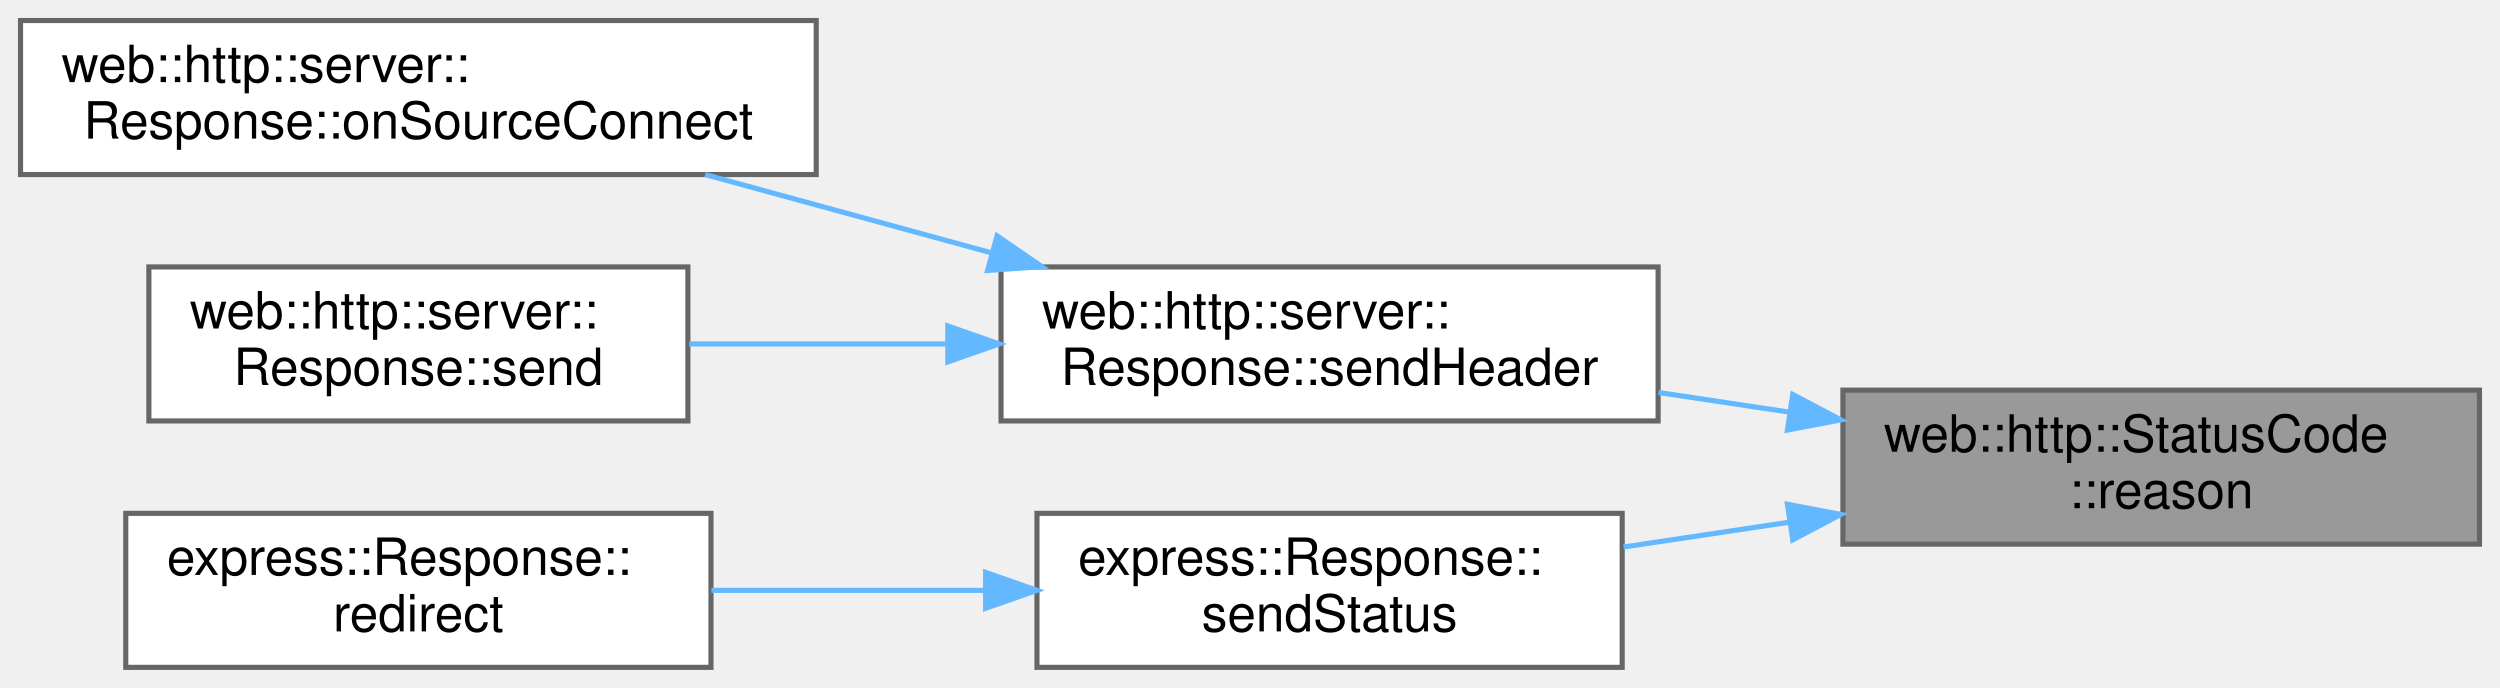
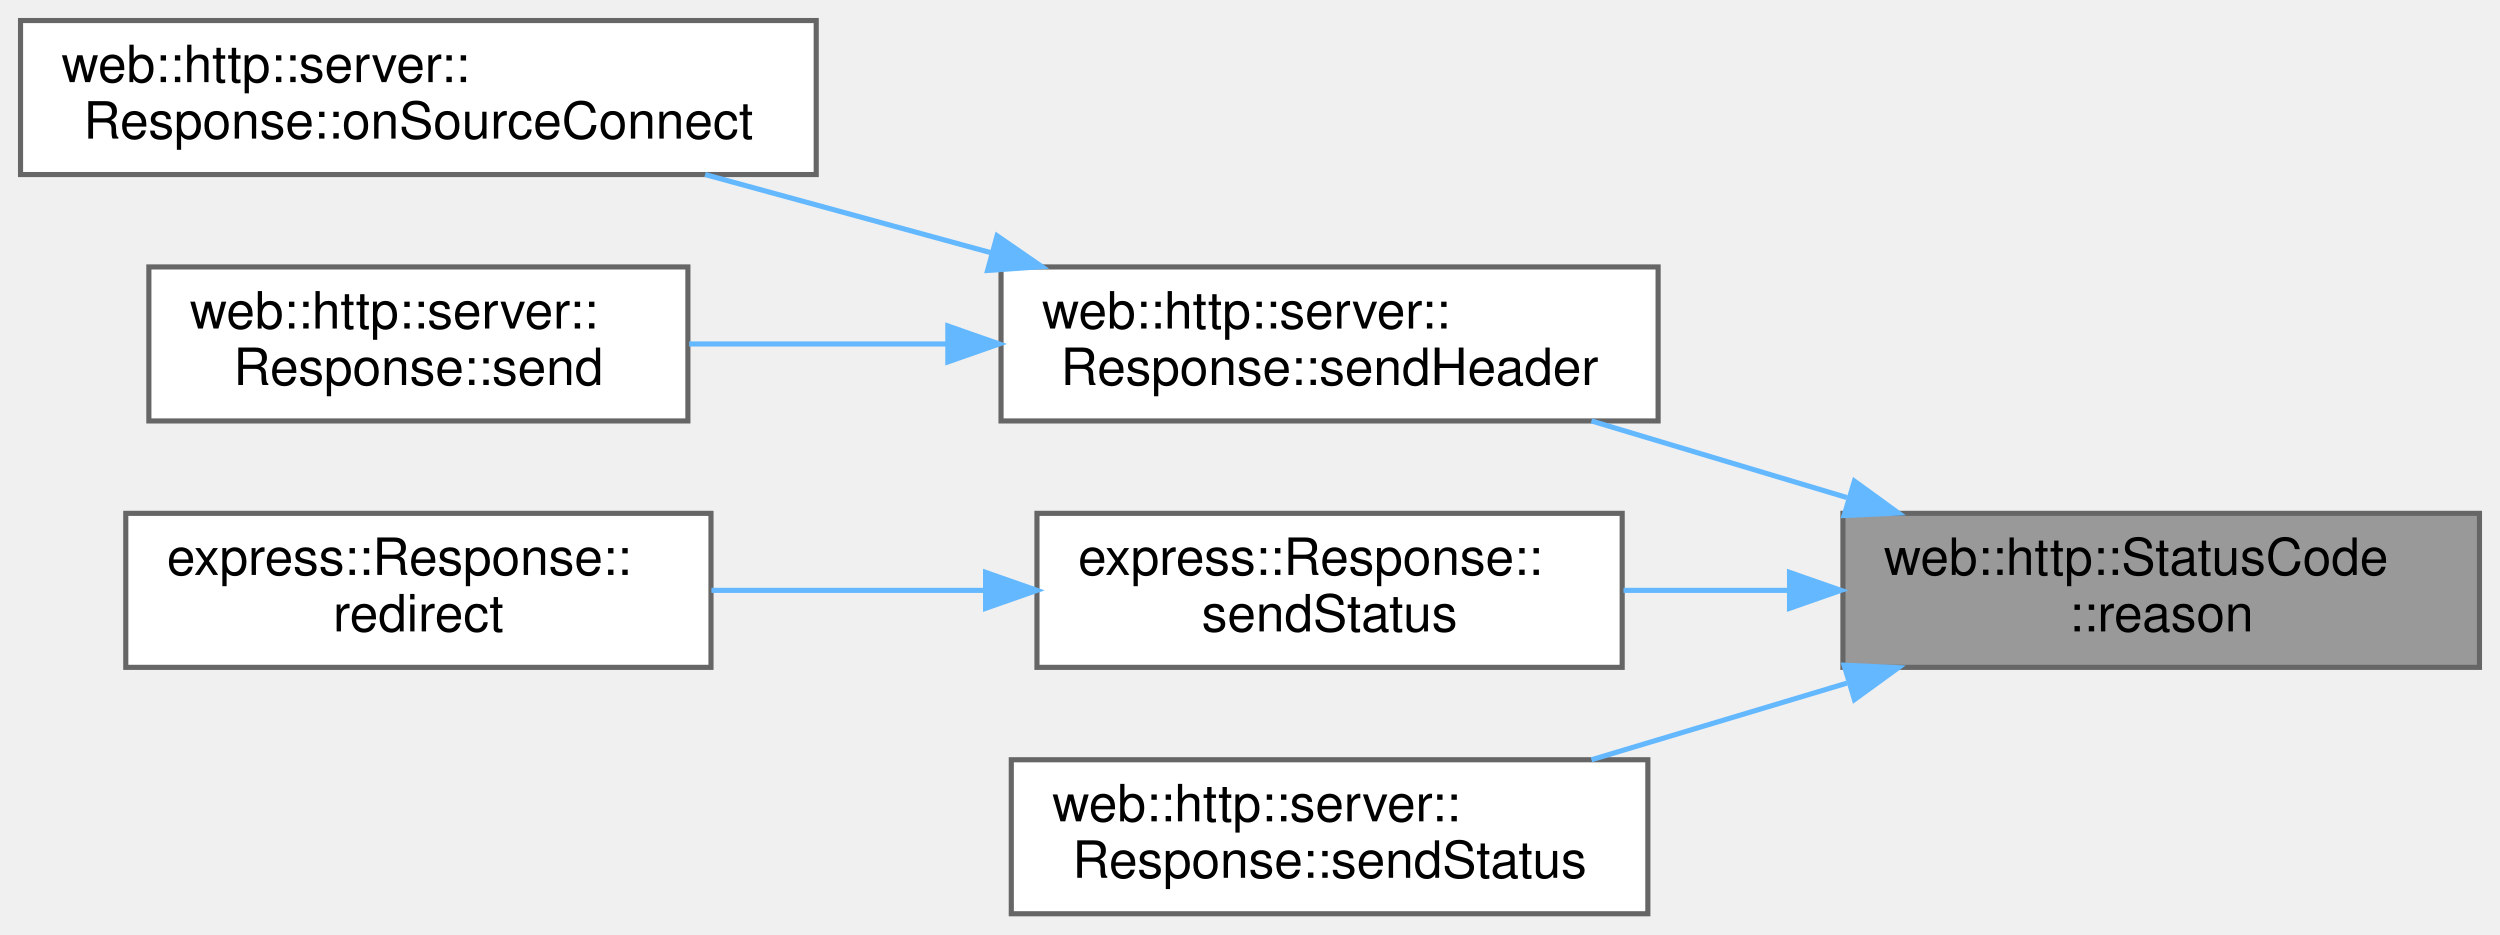
- <svg xmlns="http://www.w3.org/2000/svg" xmlns:xlink="http://www.w3.org/1999/xlink" width="487pt" height="134pt" viewBox="0.00 0.00 487.00 134.00">
-   <g id="graph0" class="graph" transform="scale(1 1) rotate(0) translate(4 130)">
+ <svg xmlns="http://www.w3.org/2000/svg" xmlns:xlink="http://www.w3.org/1999/xlink" width="487pt" height="182pt" viewBox="0.00 0.00 487.00 182.00">
+   <g id="graph0" class="graph" transform="scale(1 1) rotate(0) translate(4 178)">
    <g id="Node000001" class="node">
      <g id="a_Node000001">
        <a xlink:title=" ">
-           <polygon fill="#999999" stroke="#666666" points="479,-54 355,-54 355,-24 479,-24 479,-54" />
-           <text text-anchor="start" x="363" y="-42" font-family="Helvetica,sans-Serif" font-size="10.00">web::http::StatusCode</text>
-           <text text-anchor="middle" x="417" y="-31" font-family="Helvetica,sans-Serif" font-size="10.00">::reason</text>
+           <polygon fill="#999999" stroke="#666666" points="479,-78 355,-78 355,-48 479,-48 479,-78" />
+           <text text-anchor="start" x="363" y="-66" font-family="Helvetica,sans-Serif" font-size="10.00">web::http::StatusCode</text>
+           <text text-anchor="middle" x="417" y="-55" font-family="Helvetica,sans-Serif" font-size="10.00">::reason</text>
        </a>
      </g>
    </g>
    <g id="Node000002" class="node">
      <g id="a_Node000002">
        <a xlink:href="classweb_1_1http_1_1server_1_1Response.html#a8f6c40b9d266cd754cd8d3e2612d22de" target="_top" xlink:title=" ">
-           <polygon fill="white" stroke="#666666" points="319,-78 191,-78 191,-48 319,-48 319,-78" />
-           <text text-anchor="start" x="199" y="-66" font-family="Helvetica,sans-Serif" font-size="10.00">web::http::server::</text>
-           <text text-anchor="middle" x="255" y="-55" font-family="Helvetica,sans-Serif" font-size="10.00">Response::sendHeader</text>
+           <polygon fill="white" stroke="#666666" points="319,-126 191,-126 191,-96 319,-96 319,-126" />
+           <text text-anchor="start" x="199" y="-114" font-family="Helvetica,sans-Serif" font-size="10.00">web::http::server::</text>
+           <text text-anchor="middle" x="255" y="-103" font-family="Helvetica,sans-Serif" font-size="10.00">Response::sendHeader</text>
        </a>
      </g>
    </g>
    <g id="edge1_Node000001_Node000002" class="edge">
      <g id="a_edge1_Node000001_Node000002">
        <a xlink:title=" ">
-           <path fill="none" stroke="#63b8ff" d="M344.67,-49.7C336.15,-50.98 327.49,-52.28 319.09,-53.54" />
-           <polygon fill="#63b8ff" stroke="#63b8ff" points="345.23,-53.16 354.6,-48.21 344.19,-46.23 345.23,-53.16" />
+           <path fill="none" stroke="#63b8ff" d="M355.78,-81.07C339.37,-85.99 321.78,-91.27 306.01,-96" />
+           <polygon fill="#63b8ff" stroke="#63b8ff" points="357.24,-84.28 365.81,-78.06 355.23,-77.58 357.24,-84.28" />
        </a>
      </g>
    </g>
    <g id="Node000005" class="node">
      <g id="a_Node000005">
        <a xlink:href="classexpress_1_1Response.html#aead1c666aafef5787f1824e5ea30efad" target="_top" xlink:title=" ">
-           <polygon fill="white" stroke="#666666" points="312,-30 198,-30 198,0 312,0 312,-30" />
-           <text text-anchor="start" x="206" y="-18" font-family="Helvetica,sans-Serif" font-size="10.00">express::Response::</text>
-           <text text-anchor="middle" x="255" y="-7" font-family="Helvetica,sans-Serif" font-size="10.00">sendStatus</text>
+           <polygon fill="white" stroke="#666666" points="312,-78 198,-78 198,-48 312,-48 312,-78" />
+           <text text-anchor="start" x="206" y="-66" font-family="Helvetica,sans-Serif" font-size="10.00">express::Response::</text>
+           <text text-anchor="middle" x="255" y="-55" font-family="Helvetica,sans-Serif" font-size="10.00">sendStatus</text>
        </a>
      </g>
    </g>
    <g id="edge4_Node000001_Node000005" class="edge">
      <g id="a_edge4_Node000001_Node000005">
        <a xlink:title=" ">
-           <path fill="none" stroke="#63b8ff" d="M344.7,-28.3C333.83,-26.67 322.74,-25.01 312.26,-23.44" />
-           <polygon fill="#63b8ff" stroke="#63b8ff" points="344.19,-31.77 354.6,-29.79 345.23,-24.84 344.19,-31.77" />
+           <path fill="none" stroke="#63b8ff" d="M344.37,-63C333.6,-63 322.64,-63 312.26,-63" />
+           <polygon fill="#63b8ff" stroke="#63b8ff" points="344.6,-66.5 354.6,-63 344.6,-59.5 344.6,-66.5" />
+         </a>
+       </g>
+     </g>
+     <g id="Node000007" class="node">
+       <g id="a_Node000007">
+         <a xlink:href="classweb_1_1http_1_1server_1_1Response.html#ad3587f9838ba8df486ca9e14496fc844" target="_top" xlink:title=" ">
+           <polygon fill="white" stroke="#666666" points="317,-30 193,-30 193,0 317,0 317,-30" />
+           <text text-anchor="start" x="201" y="-18" font-family="Helvetica,sans-Serif" font-size="10.00">web::http::server::</text>
+           <text text-anchor="middle" x="255" y="-7" font-family="Helvetica,sans-Serif" font-size="10.00">Response::sendStatus</text>
+         </a>
+       </g>
+     </g>
+     <g id="edge6_Node000001_Node000007" class="edge">
+       <g id="a_edge6_Node000001_Node000007">
+         <a xlink:title=" ">
+           <path fill="none" stroke="#63b8ff" d="M355.78,-44.93C339.37,-40.01 321.78,-34.73 306.01,-30" />
+           <polygon fill="#63b8ff" stroke="#63b8ff" points="355.23,-48.42 365.81,-47.94 357.24,-41.72 355.23,-48.42" />
        </a>
      </g>
    </g>
    <g id="Node000003" class="node">
      <g id="a_Node000003">
        <a xlink:href="classweb_1_1http_1_1server_1_1Response.html#a32364fe954f40c700848c3037bcf5f96" target="_top" xlink:title=" ">
-           <polygon fill="white" stroke="#666666" points="155,-126 0,-126 0,-96 155,-96 155,-126" />
-           <text text-anchor="start" x="8" y="-114" font-family="Helvetica,sans-Serif" font-size="10.00">web::http::server::</text>
-           <text text-anchor="middle" x="77.5" y="-103" font-family="Helvetica,sans-Serif" font-size="10.00">Response::onSourceConnect</text>
+           <polygon fill="white" stroke="#666666" points="155,-174 0,-174 0,-144 155,-144 155,-174" />
+           <text text-anchor="start" x="8" y="-162" font-family="Helvetica,sans-Serif" font-size="10.00">web::http::server::</text>
+           <text text-anchor="middle" x="77.5" y="-151" font-family="Helvetica,sans-Serif" font-size="10.00">Response::onSourceConnect</text>
        </a>
      </g>
    </g>
    <g id="edge2_Node000002_Node000003" class="edge">
      <g id="a_edge2_Node000002_Node000003">
        <a xlink:title=" ">
-           <path fill="none" stroke="#63b8ff" d="M189.22,-80.72C170.86,-85.74 151.06,-91.15 133.35,-96" />
-           <polygon fill="#63b8ff" stroke="#63b8ff" points="190.23,-84.07 198.95,-78.06 188.38,-77.32 190.23,-84.07" />
+           <path fill="none" stroke="#63b8ff" d="M189.22,-128.72C170.86,-133.74 151.06,-139.15 133.35,-144" />
+           <polygon fill="#63b8ff" stroke="#63b8ff" points="190.23,-132.07 198.95,-126.06 188.38,-125.32 190.23,-132.07" />
        </a>
      </g>
    </g>
    <g id="Node000004" class="node">
      <g id="a_Node000004">
        <a xlink:href="classweb_1_1http_1_1server_1_1Response.html#a6a6cd44cb3d0f3a65e38f5a4cd9cc05b" target="_top" xlink:title=" ">
-           <polygon fill="white" stroke="#666666" points="130,-78 25,-78 25,-48 130,-48 130,-78" />
-           <text text-anchor="start" x="33" y="-66" font-family="Helvetica,sans-Serif" font-size="10.00">web::http::server::</text>
-           <text text-anchor="middle" x="77.5" y="-55" font-family="Helvetica,sans-Serif" font-size="10.00">Response::send</text>
+           <polygon fill="white" stroke="#666666" points="130,-126 25,-126 25,-96 130,-96 130,-126" />
+           <text text-anchor="start" x="33" y="-114" font-family="Helvetica,sans-Serif" font-size="10.00">web::http::server::</text>
+           <text text-anchor="middle" x="77.5" y="-103" font-family="Helvetica,sans-Serif" font-size="10.00">Response::send</text>
        </a>
      </g>
    </g>
    <g id="edge3_Node000002_Node000004" class="edge">
      <g id="a_edge3_Node000002_Node000004">
        <a xlink:title=" ">
-           <path fill="none" stroke="#63b8ff" d="M180.28,-63C163.45,-63 145.91,-63 130.24,-63" />
-           <polygon fill="#63b8ff" stroke="#63b8ff" points="180.64,-66.5 190.64,-63 180.64,-59.5 180.64,-66.5" />
+           <path fill="none" stroke="#63b8ff" d="M180.28,-111C163.45,-111 145.91,-111 130.24,-111" />
+           <polygon fill="#63b8ff" stroke="#63b8ff" points="180.64,-114.5 190.64,-111 180.64,-107.5 180.64,-114.5" />
        </a>
      </g>
    </g>
    <g id="Node000006" class="node">
      <g id="a_Node000006">
        <a xlink:href="classexpress_1_1Response.html#a6da531370bf0e26c31d44e9831a896d2" target="_top" xlink:title=" ">
-           <polygon fill="white" stroke="#666666" points="134.5,-30 20.5,-30 20.5,0 134.5,0 134.5,-30" />
-           <text text-anchor="start" x="28.5" y="-18" font-family="Helvetica,sans-Serif" font-size="10.00">express::Response::</text>
-           <text text-anchor="middle" x="77.5" y="-7" font-family="Helvetica,sans-Serif" font-size="10.00">redirect</text>
+           <polygon fill="white" stroke="#666666" points="134.5,-78 20.5,-78 20.5,-48 134.5,-48 134.5,-78" />
+           <text text-anchor="start" x="28.5" y="-66" font-family="Helvetica,sans-Serif" font-size="10.00">express::Response::</text>
+           <text text-anchor="middle" x="77.5" y="-55" font-family="Helvetica,sans-Serif" font-size="10.00">redirect</text>
        </a>
      </g>
    </g>
    <g id="edge5_Node000005_Node000006" class="edge">
      <g id="a_edge5_Node000005_Node000006">
        <a xlink:title=" ">
-           <path fill="none" stroke="#63b8ff" d="M187.83,-15C170.29,-15 151.53,-15 134.58,-15" />
-           <polygon fill="#63b8ff" stroke="#63b8ff" points="187.99,-18.5 197.99,-15 187.99,-11.5 187.99,-18.5" />
+           <path fill="none" stroke="#63b8ff" d="M187.83,-63C170.29,-63 151.53,-63 134.58,-63" />
+           <polygon fill="#63b8ff" stroke="#63b8ff" points="187.99,-66.5 197.99,-63 187.99,-59.5 187.99,-66.5" />
        </a>
      </g>
    </g>
  </g>
</svg>
